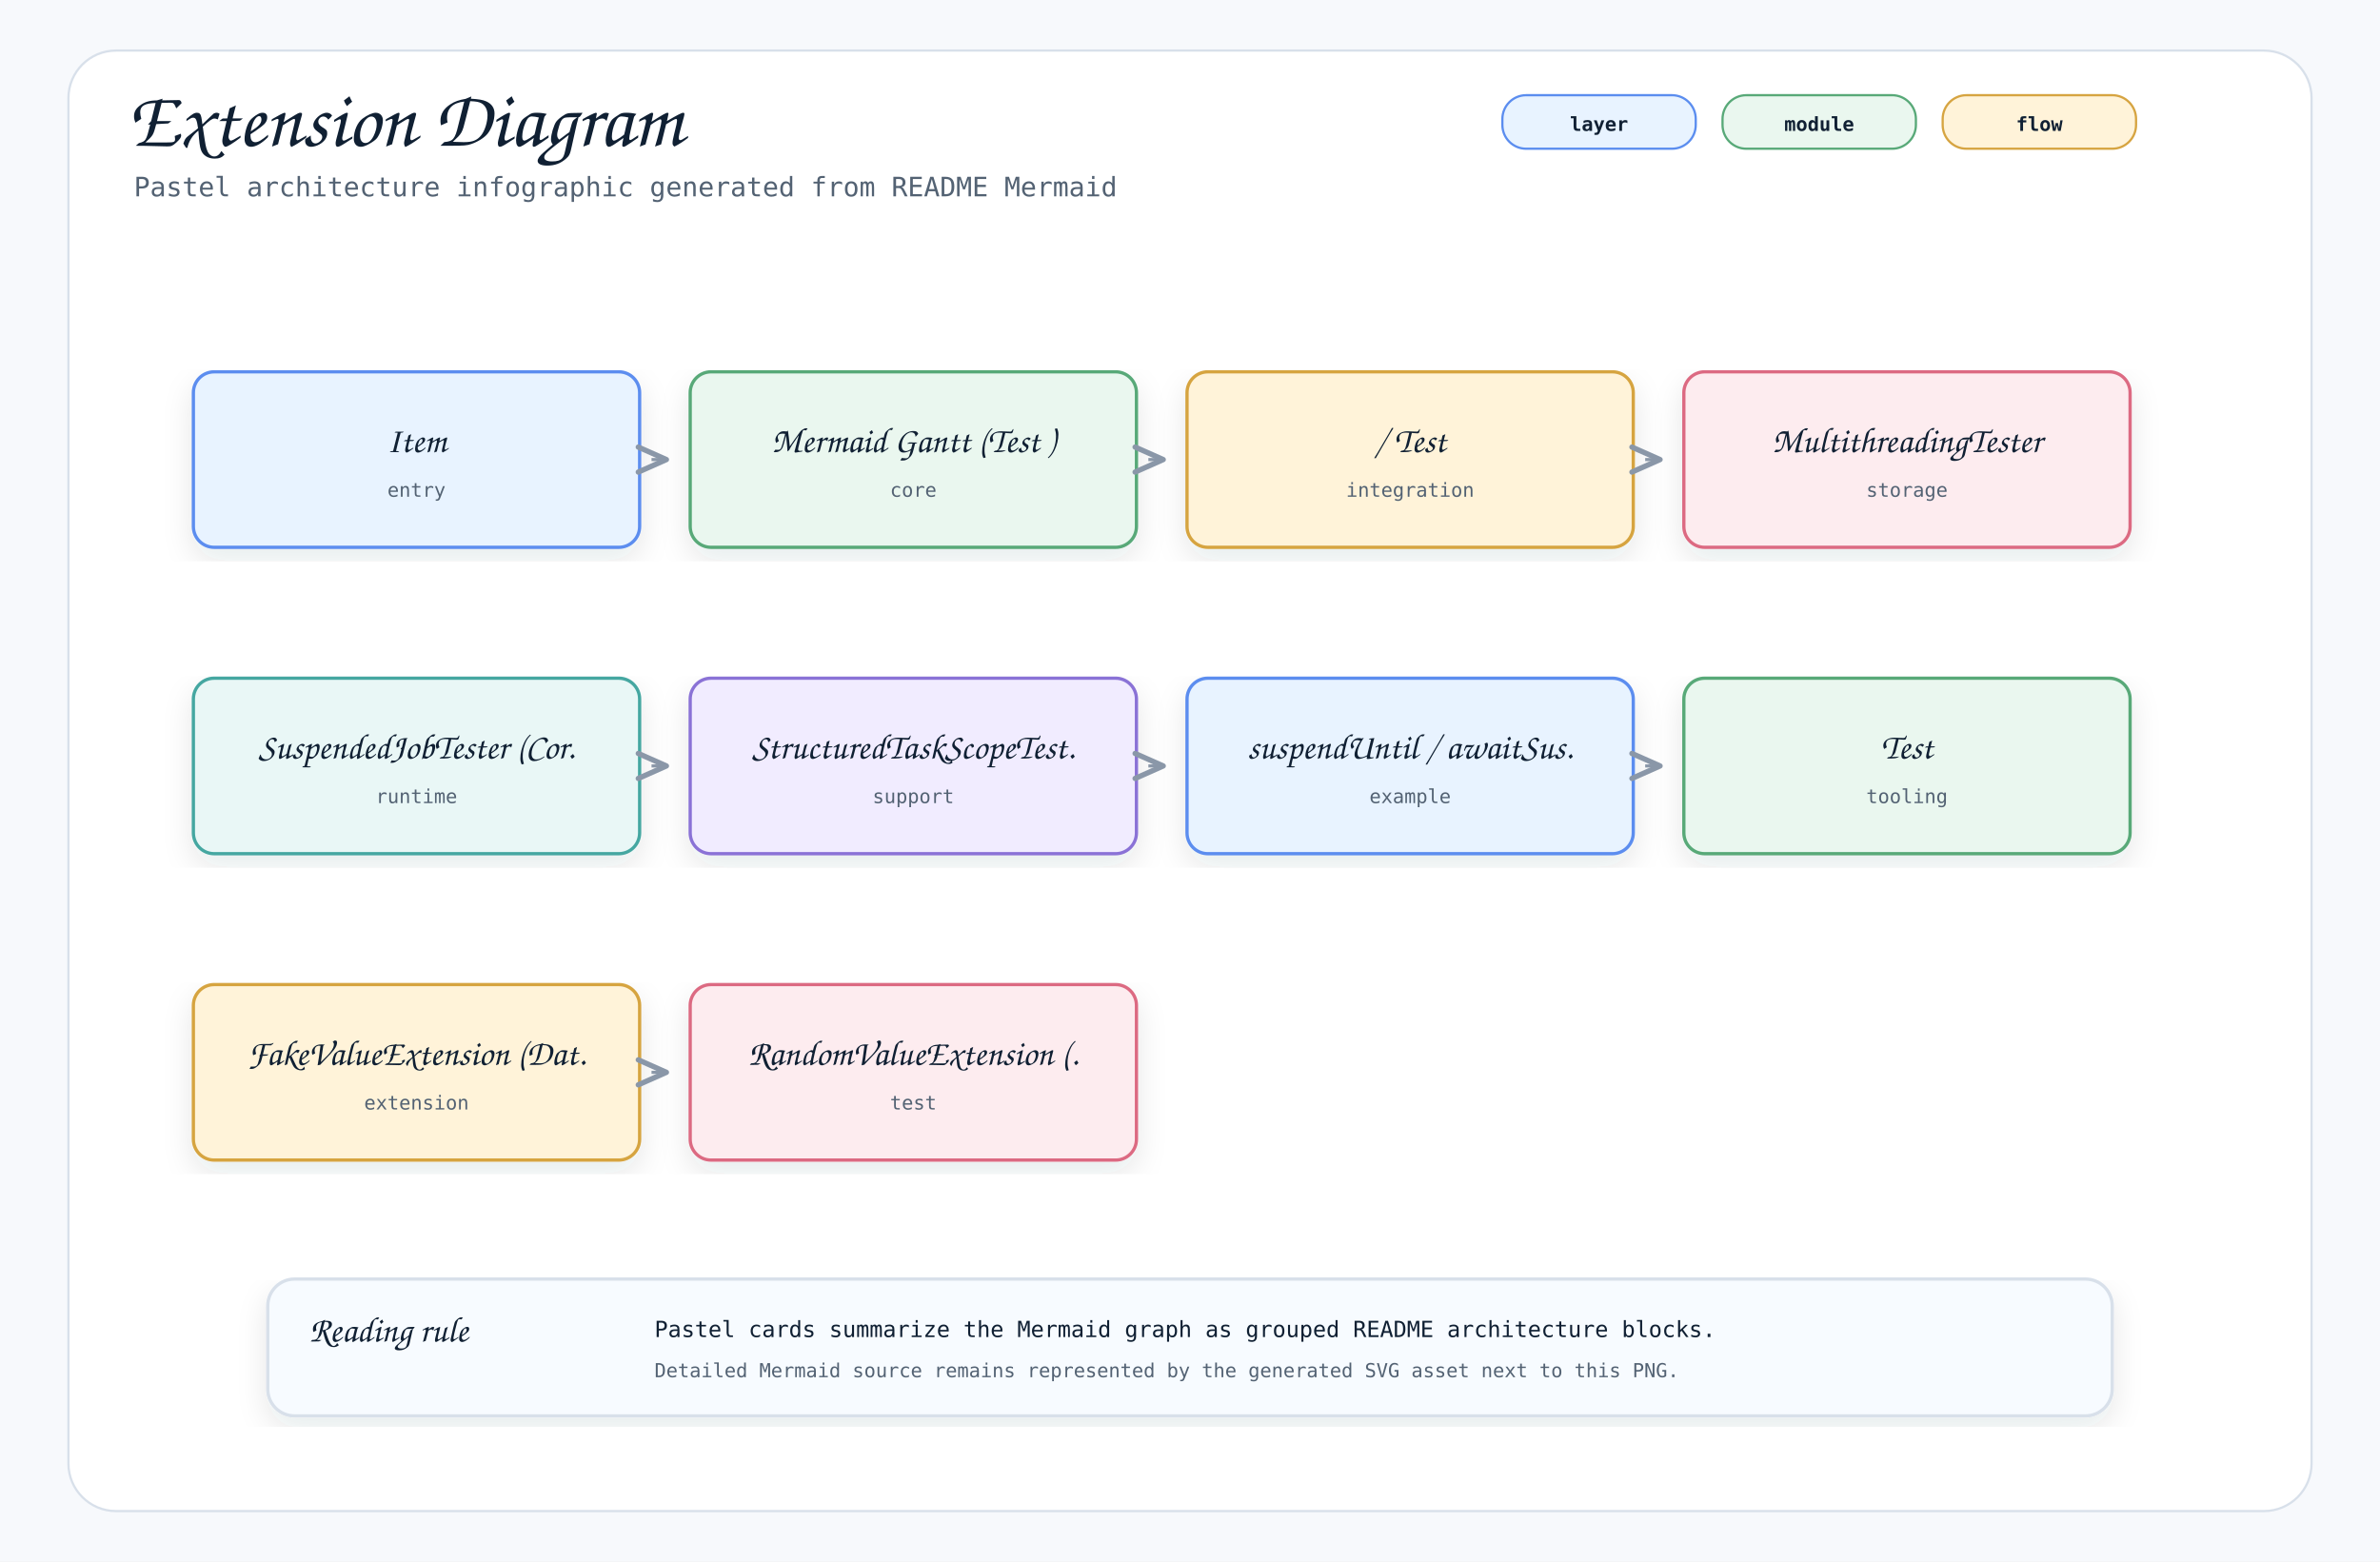
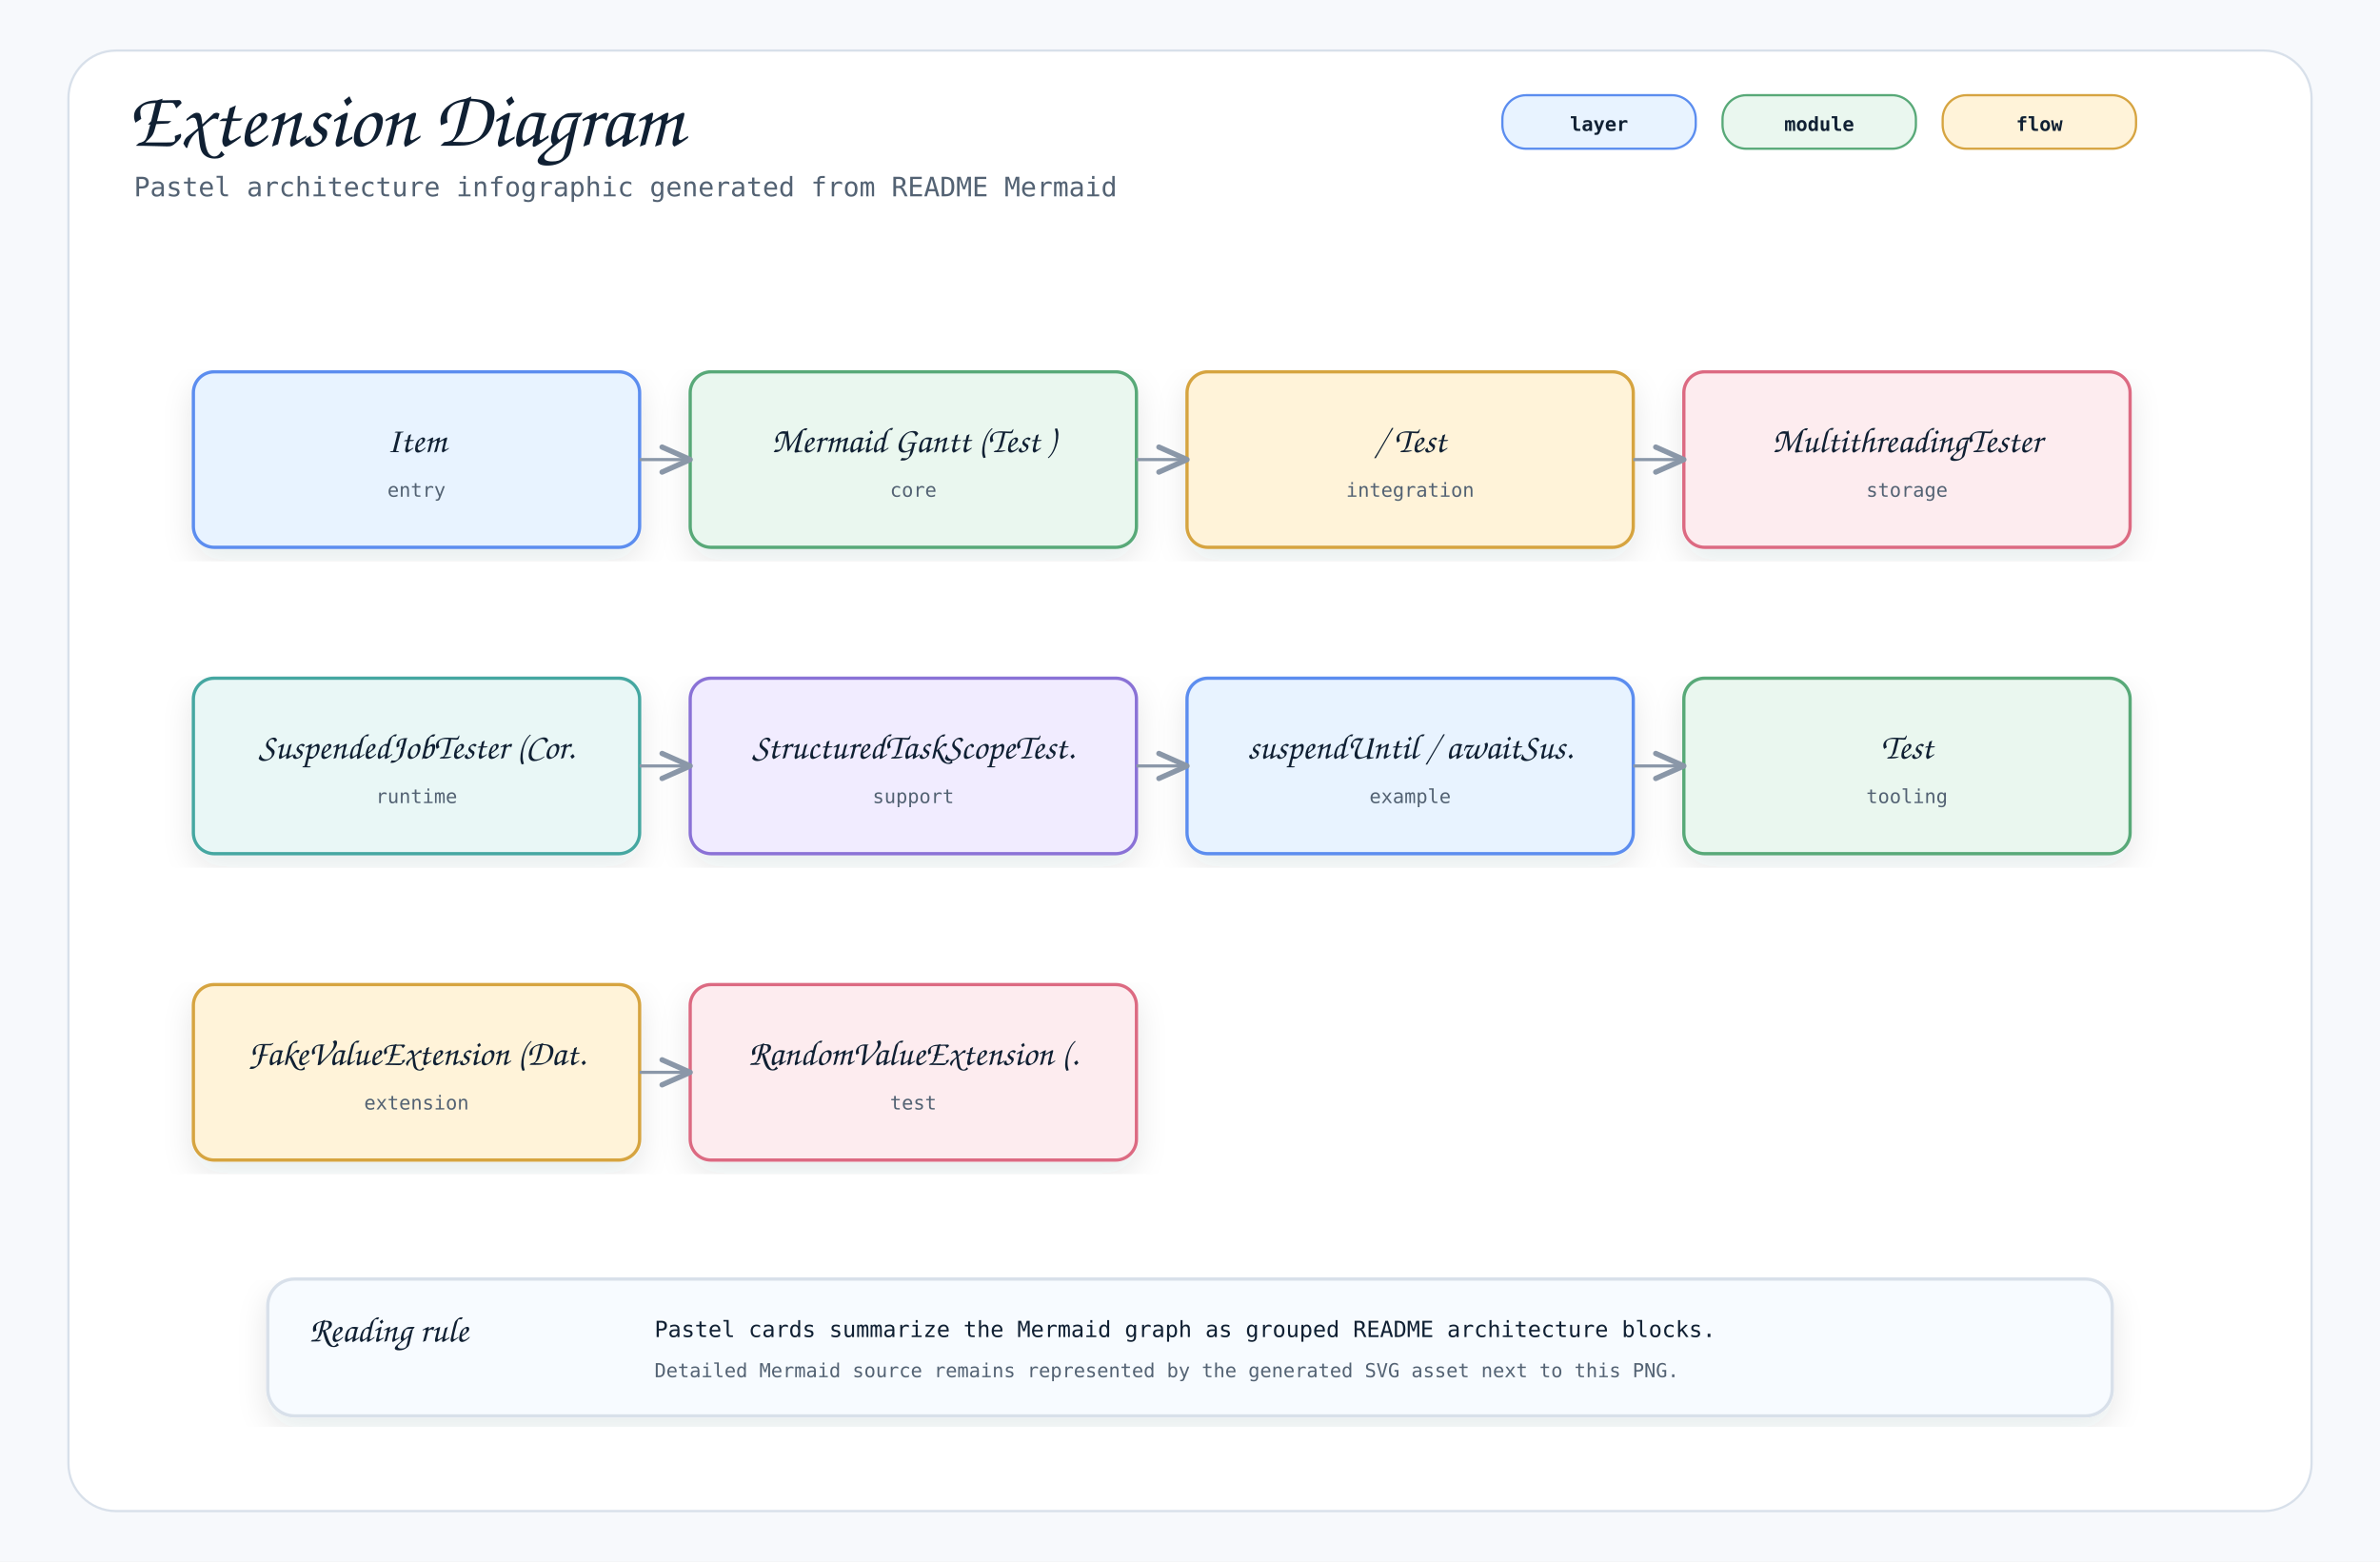
<svg xmlns="http://www.w3.org/2000/svg" width="1600" height="1050" viewBox="0 0 1600 1050" role="img" aria-label="Extension Diagram">
  <defs>
    <filter id="shadow" x="-8%" y="-8%" width="116%" height="116%">
      <feDropShadow dx="0" dy="8" stdDeviation="10" flood-color="#1f2937" flood-opacity="0.10" />
    </filter>
    <marker id="openArrow" markerWidth="12" markerHeight="10" refX="10" refY="5" orient="auto" markerUnits="strokeWidth">
      <path d="M 1 1 L 10 5 L 1 9" fill="none" stroke="#8a97a8" stroke-width="1.7" stroke-linecap="round" stroke-linejoin="round" />
    </marker>
    <marker id="inherit" markerWidth="14" markerHeight="12" refX="12" refY="6" orient="auto" markerUnits="strokeWidth">
      <path d="M 0 1 L 12 6 L 0 11 Z" fill="#ffffff" stroke="#8a97a8" stroke-width="1.7" />
    </marker>
    <style>
    .canvas { fill: #f7f9fc; }
    .frame { fill: #ffffff; stroke: #d8e0ea; stroke-width: 1.5; }
    .title { font-family: "Architects Daughter", "Comic Mono", cursive; font-size: 54px; font-weight: 400; fill: #102033; }
    .subtitle { font-family: "Comic Mono", "SFMono-Regular", Menlo, Consolas, monospace; font-size: 18px; fill: #536273; }
    .label { font-family: "Architects Daughter", "Comic Mono", cursive; font-size: 30px; font-weight: 400; fill: #102033; }
    .smallLabel { font-family: "Architects Daughter", "Comic Mono", cursive; font-size: 24px; font-weight: 400; fill: #102033; }
    .mono { font-family: "Comic Mono", "SFMono-Regular", Menlo, Consolas, monospace; font-size: 15px; fill: #102033; }
    .small { font-family: "Comic Mono", "SFMono-Regular", Menlo, Consolas, monospace; font-size: 13px; fill: #536273; }
    .strong { font-family: "Comic Mono", "SFMono-Regular", Menlo, Consolas, monospace; font-size: 15px; font-weight: 700; fill: #102033; }
    .card { stroke-width: 2.2; filter: url(#shadow); }
    .line { stroke: #8a97a8; stroke-width: 2.1; fill: none; marker-end: url(#openArrow); }
    .softLine { stroke: #8a97a8; stroke-width: 2.1; fill: none; }
    .dashed { stroke: #8a97a8; stroke-width: 2.1; stroke-dasharray: 7 6; fill: none; marker-end: url(#openArrow); }
    .inheritLine { stroke: #8a97a8; stroke-width: 2.2; fill: none; marker-end: url(#inherit); }
    .implLine { stroke: #8a97a8; stroke-width: 2.2; stroke-dasharray: 8 7; fill: none; marker-end: url(#inherit); }
    .compartment { stroke-width: 1.6; fill: none; }
    .chip { stroke-width: 1.5; rx: 16; }
    .chipText { font-family: "Comic Mono", "SFMono-Regular", Menlo, Consolas, monospace; font-size: 13px; font-weight: 700; fill: #102033; }
  </style>
  </defs>
  <rect class="canvas" width="1600" height="1050" />
  <rect class="frame" x="46" y="34" width="1508" height="982" rx="32" />
  <text class="title" x="86" y="98">Extension Diagram</text>
  <text class="subtitle" x="90" y="132">Pastel architecture infographic generated from README Mermaid</text>
  <rect class="chip" x="1010" y="64" width="130" height="36" fill="#e8f3ff" stroke="#5b8def" />
  <text class="chipText" x="1075" y="88" text-anchor="middle">layer</text>
  <rect class="chip" x="1158" y="64" width="130" height="36" fill="#eaf7ef" stroke="#58a978" />
  <text class="chipText" x="1223" y="88" text-anchor="middle">module</text>
  <rect class="chip" x="1306" y="64" width="130" height="36" fill="#fff3d9" stroke="#d6a441" />
  <text class="chipText" x="1371" y="88" text-anchor="middle">flow</text>
  <g transform="translate(130,250)">
    <rect class="card" x="0" y="0" width="300" height="118" rx="14" fill="#e8f3ff" stroke="#5b8def" />
    <text class="smallLabel" x="150" y="54" text-anchor="middle">Item</text>
    <text class="small" x="150" y="84" text-anchor="middle">entry</text>
  </g>
  <g transform="translate(464,250)">
    <rect class="card" x="0" y="0" width="300" height="118" rx="14" fill="#eaf7ef" stroke="#58a978" />
    <text class="smallLabel" x="150" y="54" text-anchor="middle">Mermaid Gantt (Test )</text>
    <text class="small" x="150" y="84" text-anchor="middle">core</text>
  </g>
-   <path class="line" d="M438 309 L448 309" />
+   <path class="line" d="M430 309 L464 309" />
  <g transform="translate(798,250)">
    <rect class="card" x="0" y="0" width="300" height="118" rx="14" fill="#fff3d9" stroke="#d6a441" />
    <text class="smallLabel" x="150" y="54" text-anchor="middle">/ Test</text>
    <text class="small" x="150" y="84" text-anchor="middle">integration</text>
  </g>
-   <path class="line" d="M772 309 L782 309" />
+   <path class="line" d="M764 309 L798 309" />
  <g transform="translate(1132,250)">
    <rect class="card" x="0" y="0" width="300" height="118" rx="14" fill="#fdecef" stroke="#dc6b82" />
    <text class="smallLabel" x="150" y="54" text-anchor="middle">MultithreadingTester</text>
    <text class="small" x="150" y="84" text-anchor="middle">storage</text>
  </g>
-   <path class="line" d="M1106 309 L1116 309" />
+   <path class="line" d="M1098 309 L1132 309" />
  <g transform="translate(130,456)">
    <rect class="card" x="0" y="0" width="300" height="118" rx="14" fill="#e9f7f6" stroke="#45a7a1" />
    <text class="smallLabel" x="150" y="54" text-anchor="middle">SuspendedJobTester (Cor.</text>
    <text class="small" x="150" y="84" text-anchor="middle">runtime</text>
  </g>
  <g transform="translate(464,456)">
    <rect class="card" x="0" y="0" width="300" height="118" rx="14" fill="#f1ecff" stroke="#8a72d6" />
    <text class="smallLabel" x="150" y="54" text-anchor="middle">StructuredTaskScopeTest.</text>
    <text class="small" x="150" y="84" text-anchor="middle">support</text>
  </g>
-   <path class="line" d="M438 515 L448 515" />
+   <path class="line" d="M430 515 L464 515" />
  <g transform="translate(798,456)">
    <rect class="card" x="0" y="0" width="300" height="118" rx="14" fill="#e8f3ff" stroke="#5b8def" />
    <text class="smallLabel" x="150" y="54" text-anchor="middle">suspendUntil / awaitSus.</text>
    <text class="small" x="150" y="84" text-anchor="middle">example</text>
  </g>
-   <path class="line" d="M772 515 L782 515" />
+   <path class="line" d="M764 515 L798 515" />
  <g transform="translate(1132,456)">
    <rect class="card" x="0" y="0" width="300" height="118" rx="14" fill="#eaf7ef" stroke="#58a978" />
    <text class="smallLabel" x="150" y="54" text-anchor="middle">Test</text>
    <text class="small" x="150" y="84" text-anchor="middle">tooling</text>
  </g>
-   <path class="line" d="M1106 515 L1116 515" />
+   <path class="line" d="M1098 515 L1132 515" />
  <g transform="translate(130,662)">
    <rect class="card" x="0" y="0" width="300" height="118" rx="14" fill="#fff3d9" stroke="#d6a441" />
    <text class="smallLabel" x="150" y="54" text-anchor="middle">FakeValueExtension (Dat.</text>
    <text class="small" x="150" y="84" text-anchor="middle">extension</text>
  </g>
  <g transform="translate(464,662)">
    <rect class="card" x="0" y="0" width="300" height="118" rx="14" fill="#fdecef" stroke="#dc6b82" />
    <text class="smallLabel" x="150" y="54" text-anchor="middle">RandomValueExtension (.</text>
    <text class="small" x="150" y="84" text-anchor="middle">test</text>
  </g>
-   <path class="line" d="M438 721 L448 721" />
+   <path class="line" d="M430 721 L464 721" />
  <g transform="translate(180,860)">
    <rect class="card" x="0" y="0" width="1240" height="92" rx="18" fill="#f7fbff" stroke="#d8e0ea" />
    <text class="smallLabel" x="28" y="42">Reading rule</text>
    <text class="mono" x="260" y="39">Pastel cards summarize the Mermaid graph as grouped README architecture blocks.</text>
    <text class="small" x="260" y="66">Detailed Mermaid source remains represented by the generated SVG asset next to this PNG.</text>
  </g>
</svg>
